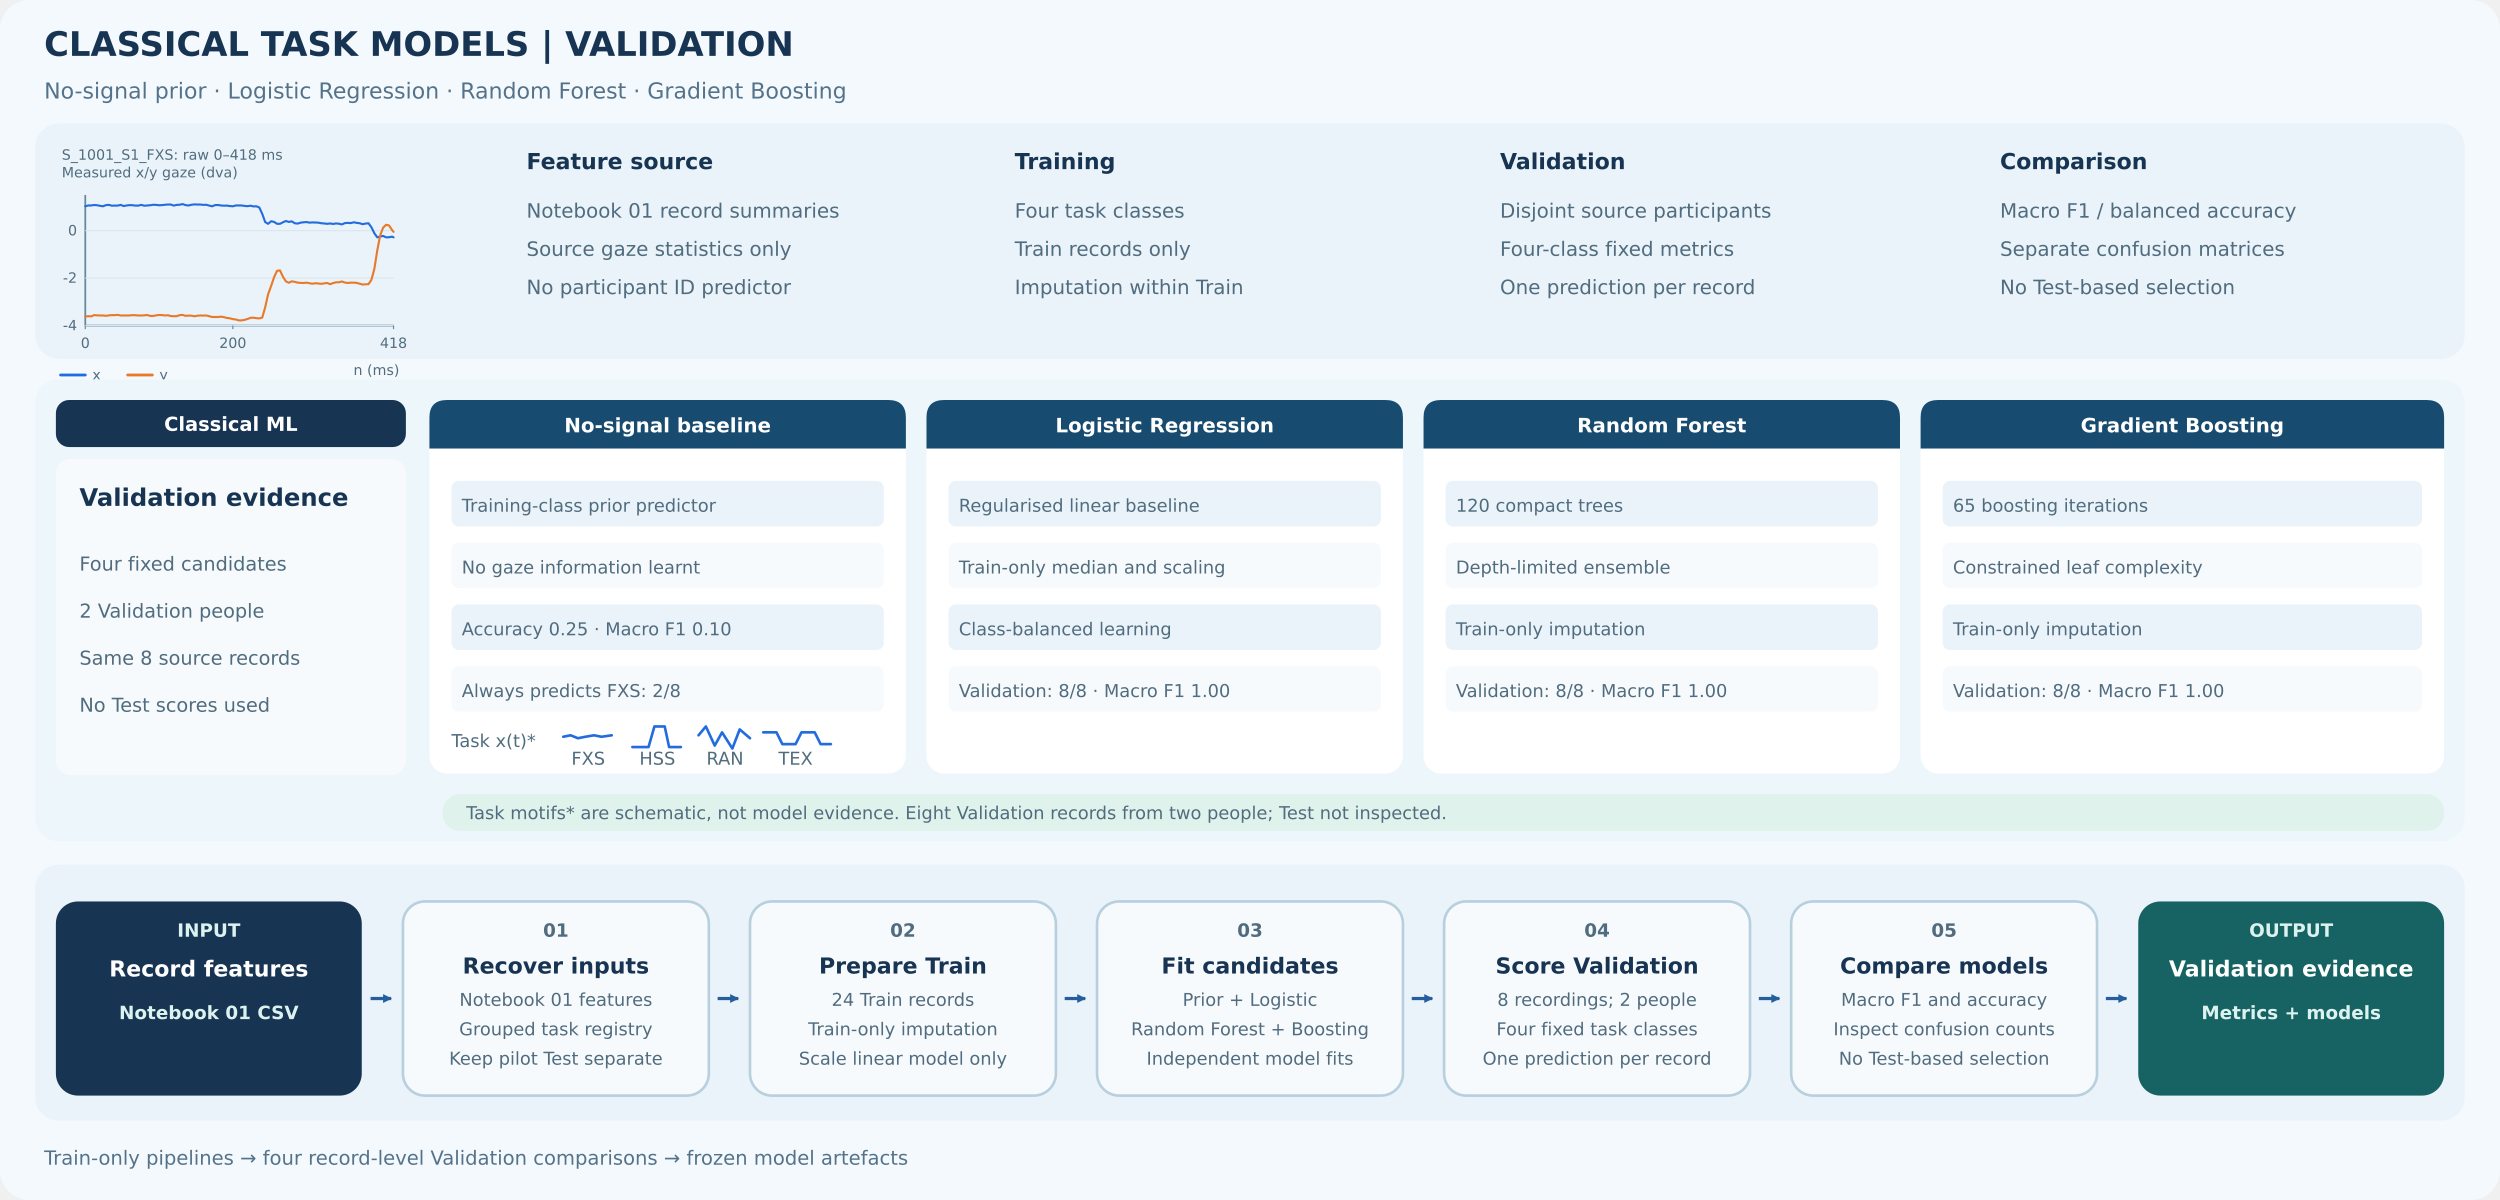
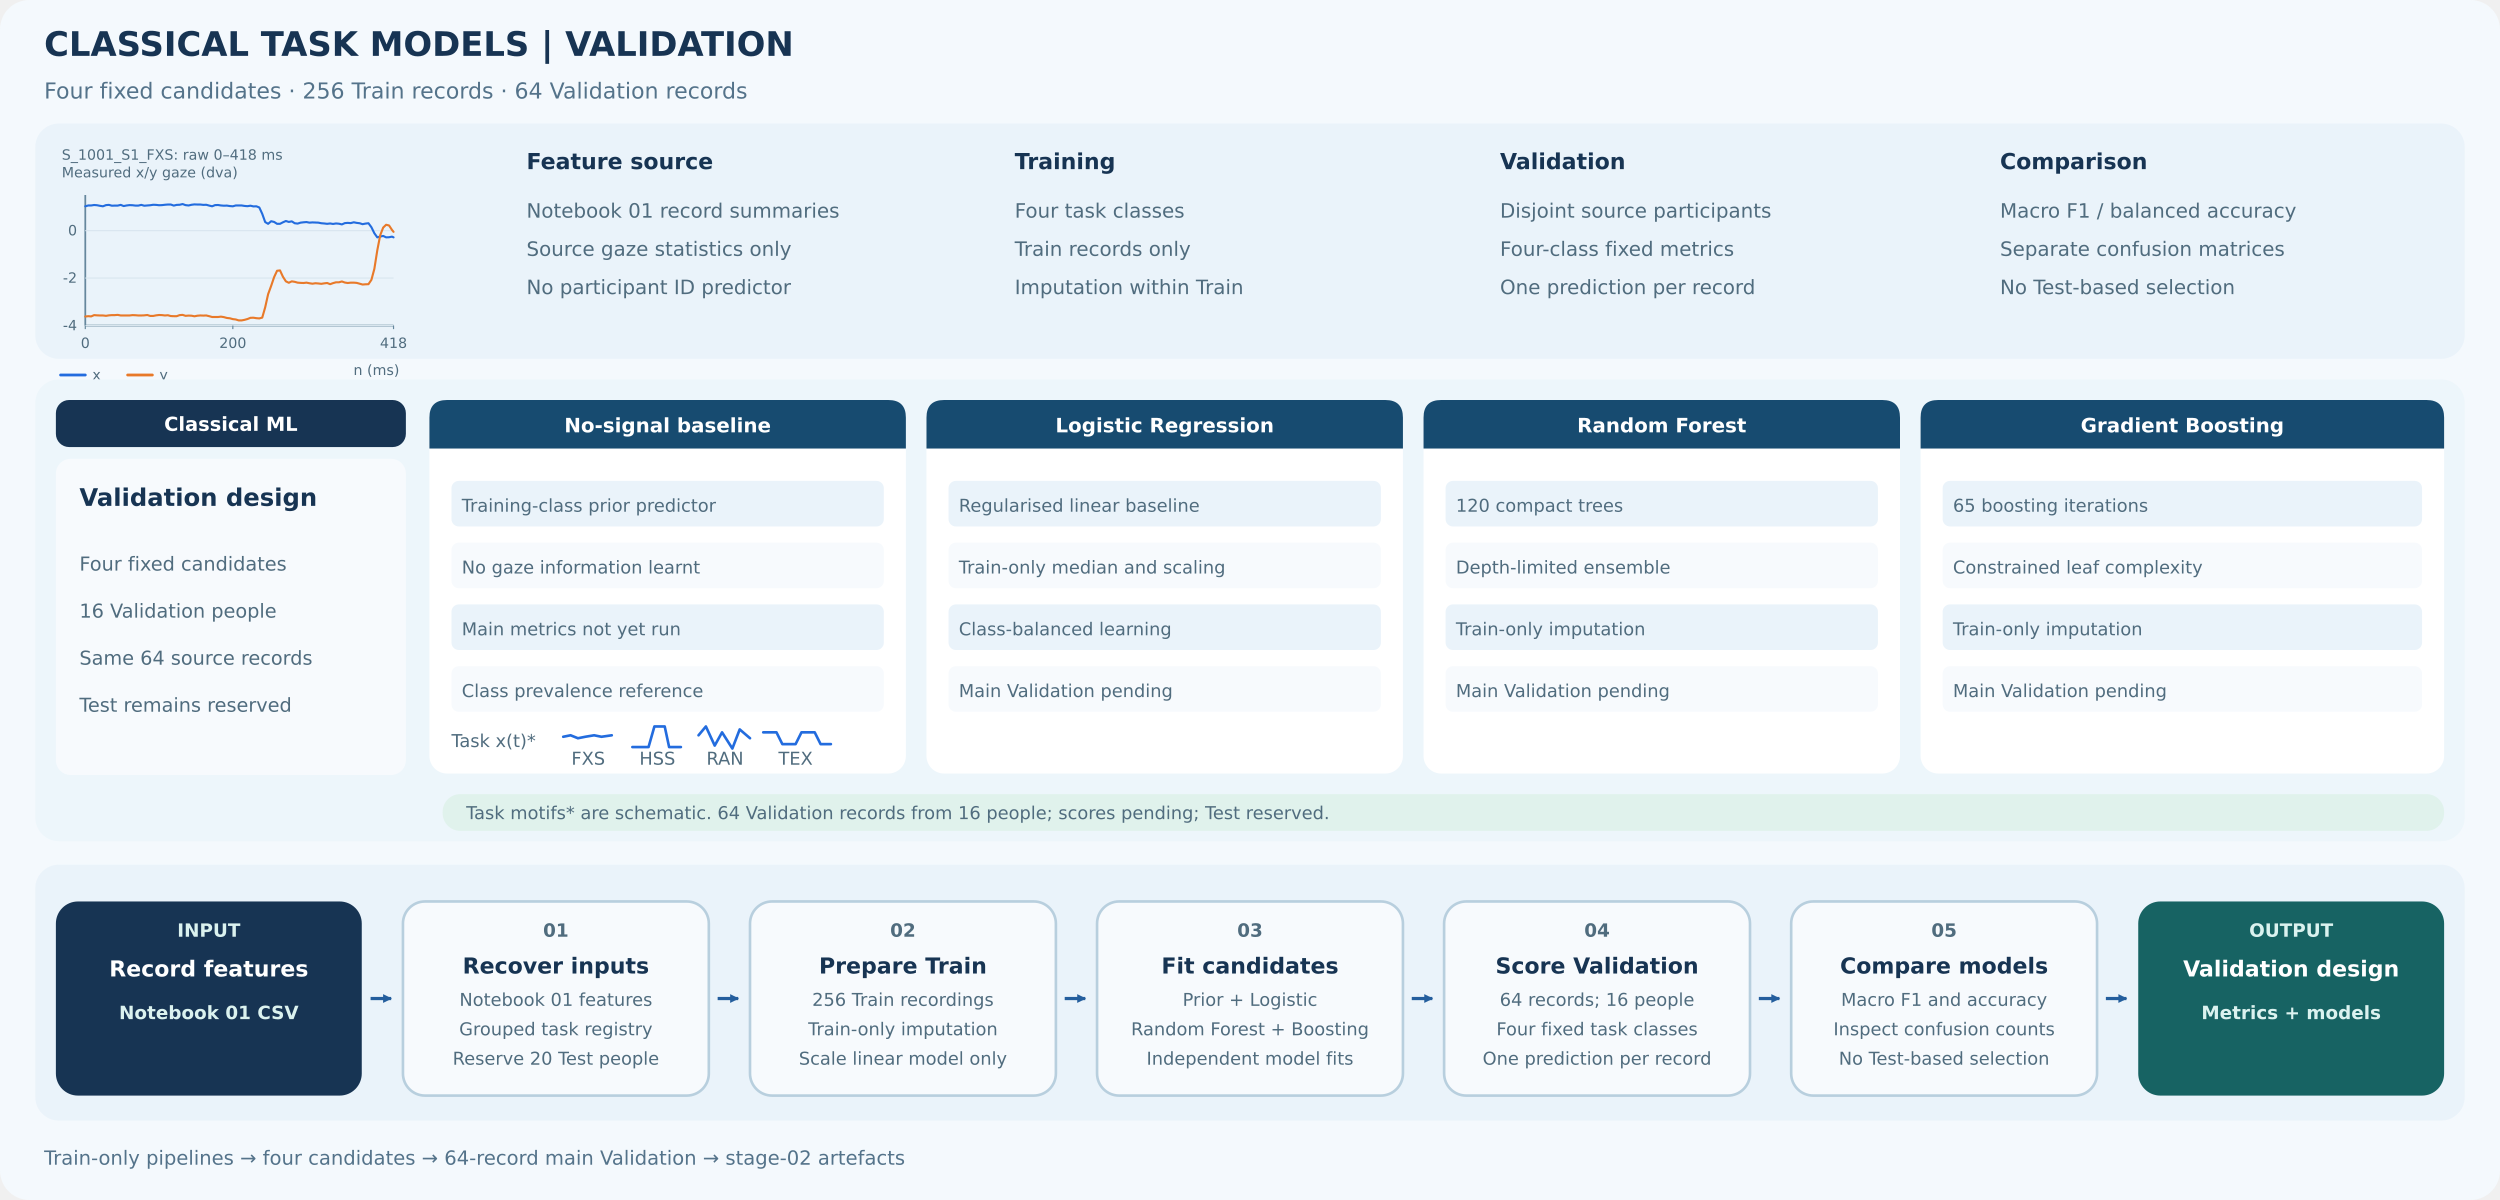
<svg xmlns="http://www.w3.org/2000/svg" width="1700" height="816" viewBox="0 0 1700 816" role="img" aria-labelledby="svg-title svg-desc">
  <defs>
    <style>
.title{font:700 23px DejaVu Sans,Arial,sans-serif;fill:#173453}.subtitle{font:400 15px DejaVu Sans,Arial,sans-serif;fill:#54738A}.sourceheading{font:700 11.5px DejaVu Sans,Arial,sans-serif;fill:#53738A}.sourcebody{font:400 13px DejaVu Sans,Arial,sans-serif;fill:#173453}.ctxhead{font:700 15px DejaVu Sans,Arial,sans-serif;fill:#173453}.ctxbody{font:400 13.5px DejaVu Sans,Arial,sans-serif;fill:#506C7E}.focushead{font:700 16.5px DejaVu Sans,Arial,sans-serif;fill:#173453}.focusbody{font:400 13.1px DejaVu Sans,Arial,sans-serif;fill:#506C7E}.sectionlabel{font:700 13.2px DejaVu Sans,Arial,sans-serif;fill:white}.panelhead{font:700 13.5px DejaVu Sans,Arial,sans-serif;fill:white}.panelbody{font:400 12.1px DejaVu Sans,Arial,sans-serif;fill:#506C7E}.nodeid{font:700 12.5px DejaVu Sans,Arial,sans-serif;fill:#506C7E}.nodetitle{font:700 15px DejaVu Sans,Arial,sans-serif;fill:#173453}.nodedesc{font:400 12.1px DejaVu Sans,Arial,sans-serif;fill:#506C7E}.endnodeid{font:700 12.5px DejaVu Sans,Arial,sans-serif;fill:#DBF2EF}.endnodetitle{font:700 15px DejaVu Sans,Arial,sans-serif;fill:white}.footer{font:400 13.3px DejaVu Sans,Arial,sans-serif;fill:#54738A}.overview-id{font:700 11.3px DejaVu Sans,Arial,sans-serif;fill:#506C7E}.overview-title{font:700 12.9px DejaVu Sans,Arial,sans-serif;fill:#173453}.overview-body{font:400 10.9px DejaVu Sans,Arial,sans-serif;fill:#506C7E}.overview-terminal-id{font:700 11.3px DejaVu Sans,Arial,sans-serif;fill:#DBF2EF}.overview-terminal-title{font:700 12.9px DejaVu Sans,Arial,sans-serif;fill:#FFFFFF}.overview-terminal-body{font:400 10.9px DejaVu Sans,Arial,sans-serif;fill:#DBF2EF}</style>
    <marker id="arr" markerWidth="6" markerHeight="6" refX="5.5" refY="3" orient="auto" markerUnits="userSpaceOnUse">
      <path d="M0 0 L6 3 L0 6 Z" fill="#245E9D" />
    </marker>
  </defs>
  <rect x="0" y="0" width="1700" height="816" rx="20" fill="#F4F9FD" stroke="none" stroke-width="1" />
  <g id="band-0-header">
    <text x="30" y="38" class="title">CLASSICAL TASK MODELS | VALIDATION</text>
-     <text x="30" y="67" class="subtitle">No-signal prior · Logistic Regression · Random Forest · Gradient Boosting</text>
+     <text x="30" y="67" class="subtitle">Four fixed candidates · 256 Train records · 64 Validation records</text>
  </g>
  <g id="band-1-context">
    <rect x="24" y="84" width="1652" height="160" rx="16" fill="#EAF3FA" stroke-width="2" />
    <g id="source-record" aria-label="Measured horizontal and vertical gaze excerpt from original GazeBase record S_1001_S1_FXS" transform="translate(-204.4 -153) scale(0.8)">
      <text x="308" y="327" class="panelbody">S_1001_S1_FXS: raw 0–418 ms</text>
      <text x="308" y="342" class="panelbody">Measured x/y gaze (dva)</text>
      <line x1="328" y1="357" x2="328" y2="468" stroke="#66879D" stroke-width="1.5" />
      <line x1="328" y1="468" x2="590" y2="468" stroke="#66879D" stroke-width="1.5" />
      <line x1="328" y1="468" x2="590" y2="468" stroke="#D9E6EF" stroke-width="1" />
      <text x="321" y="472" class="panelbody" text-anchor="end">-4</text>
      <line x1="328" y1="427.6" x2="590" y2="427.6" stroke="#D9E6EF" stroke-width="1" />
      <text x="321" y="431.6" class="panelbody" text-anchor="end">-2</text>
      <line x1="328" y1="387.3" x2="590" y2="387.3" stroke="#D9E6EF" stroke-width="1" />
      <text x="321" y="391.3" class="panelbody" text-anchor="end">0</text>
      <line x1="328" y1="468" x2="328" y2="471" stroke="#66879D" stroke-width="1" />
      <text x="328" y="487" class="panelbody" text-anchor="middle">0</text>
      <line x1="453.4" y1="468" x2="453.4" y2="471" stroke="#66879D" stroke-width="1" />
      <text x="453.4" y="487" class="panelbody" text-anchor="middle">200</text>
      <line x1="590" y1="468" x2="590" y2="471" stroke="#66879D" stroke-width="1" />
      <text x="590" y="487" class="panelbody" text-anchor="middle">418</text>
      <path d="M328.0 366.6 L330.5 365.9 L333.0 365.9 L335.5 365.5 L338.0 365.7 L340.5 366.2 L343.0 366.6 L345.6 365.6 L348.1 365.4 L350.6 366.1 L353.1 366.0 L355.6 366.0 L358.1 365.4 L360.6 366.4 L363.1 365.9 L365.6 365.6 L368.1 365.7 L370.6 366.0 L373.1 366.0 L375.6 365.4 L378.1 366.1 L380.7 365.9 L383.2 365.7 L385.7 365.3 L388.2 365.4 L390.7 365.7 L393.2 365.6 L395.7 365.3 L398.2 365.1 L400.7 365.1 L403.2 366.0 L405.7 365.4 L408.2 365.3 L410.7 364.7 L413.2 365.6 L415.8 365.9 L418.3 365.3 L420.8 365.0 L423.3 365.1 L425.8 365.1 L428.3 365.4 L430.8 365.3 L433.3 366.0 L435.8 366.6 L438.3 365.6 L440.8 365.5 L443.3 365.9 L445.8 366.1 L448.3 366.0 L450.9 366.4 L453.4 366.6 L455.9 365.9 L458.4 365.9 L460.9 365.9 L463.4 366.3 L465.9 366.5 L468.4 366.1 L470.9 366.7 L473.4 366.6 L475.9 367.6 L478.4 373.0 L480.9 380.0 L483.4 381.5 L486.0 379.3 L488.5 379.9 L491.0 381.5 L493.5 381.5 L496.0 380.2 L498.5 379.1 L501.0 379.9 L503.5 379.4 L506.0 381.0 L508.5 381.3 L511.0 380.5 L513.5 380.2 L516.0 380.0 L518.5 380.5 L521.1 380.3 L523.6 380.4 L526.1 380.5 L528.6 381.0 L531.1 381.2 L533.6 381.5 L536.1 381.2 L538.6 381.6 L541.1 381.2 L543.6 381.4 L546.1 382.0 L548.6 380.9 L551.1 380.7 L553.6 380.9 L556.2 380.2 L558.7 380.7 L561.2 381.0 L563.7 381.8 L566.2 381.3 L568.7 381.0 L571.2 384.4 L573.7 389.5 L576.2 393.0 L578.7 392.3 L581.2 391.8 L583.7 393.0 L586.2 392.9 L588.7 392.4 L590.0 393.0" fill="none" stroke="#236CDE" stroke-width="1.8" stroke-linecap="round" stroke-linejoin="round" />
      <path d="M328.0 460.3 L330.5 460.0 L333.0 460.2 L335.5 459.1 L338.0 459.3 L340.5 459.4 L343.0 459.4 L345.6 459.7 L348.1 459.3 L350.6 459.1 L353.1 459.1 L355.6 458.9 L358.1 459.4 L360.6 459.4 L363.1 459.4 L365.6 459.4 L368.1 459.1 L370.6 459.2 L373.1 459.4 L375.6 459.4 L378.1 459.3 L380.7 459.0 L383.2 459.8 L385.7 459.8 L388.2 459.3 L390.7 459.0 L393.2 459.1 L395.7 459.4 L398.2 459.2 L400.7 459.9 L403.2 460.0 L405.7 460.0 L408.2 459.1 L410.7 458.9 L413.2 459.7 L415.8 459.5 L418.3 459.6 L420.8 460.1 L423.3 459.6 L425.8 459.4 L428.3 459.5 L430.8 459.4 L433.3 460.0 L435.8 460.7 L438.3 460.7 L440.8 460.7 L443.3 460.4 L445.8 460.8 L448.3 461.5 L450.9 461.8 L453.4 462.5 L455.9 462.8 L458.4 463.6 L460.9 463.6 L463.4 463.1 L465.9 462.4 L468.4 461.4 L470.9 461.3 L473.4 461.7 L475.9 461.9 L478.4 461.2 L480.9 452.5 L483.4 441.3 L486.0 434.2 L488.5 426.8 L491.0 421.4 L493.5 421.1 L496.0 426.5 L498.5 430.4 L501.0 431.6 L503.5 430.4 L506.0 430.8 L508.5 431.5 L511.0 431.7 L513.5 431.8 L516.0 431.5 L518.5 432.0 L521.1 432.4 L523.6 432.0 L526.1 432.2 L528.6 432.5 L531.1 432.1 L533.6 431.8 L536.1 432.8 L538.6 431.9 L541.1 431.2 L543.6 431.2 L546.1 430.5 L548.6 431.4 L551.1 431.8 L553.6 431.5 L556.2 431.5 L558.7 431.7 L561.2 432.4 L563.7 433.1 L566.2 432.9 L568.7 432.8 L571.2 429.1 L573.7 419.8 L576.2 404.0 L578.7 391.1 L581.2 384.7 L583.7 382.3 L586.2 382.9 L588.7 386.7 L590.0 388.3" fill="none" stroke="#E87929" stroke-width="1.8" stroke-linecap="round" stroke-linejoin="round" />
      <path d="M307 510 L328 510" fill="none" stroke="#236CDE" stroke-width="2.4" stroke-linecap="round" stroke-linejoin="round" />
      <text x="334" y="514" class="panelbody">x</text>
      <path d="M364 510 L385 510" fill="none" stroke="#E87929" stroke-width="2.4" stroke-linecap="round" stroke-linejoin="round" />
      <text x="391" y="514" class="panelbody">y</text>
      <text x="595" y="510" class="panelbody" text-anchor="end">n (ms)</text>
    </g>
    <g id="context-1">
      <text x="358" y="115" class="ctxhead">Feature source</text>
      <text x="358" y="148" class="ctxbody">Notebook 01 record summaries</text>
      <text x="358" y="174" class="ctxbody">Source gaze statistics only</text>
      <text x="358" y="200" class="ctxbody">No participant ID predictor</text>
    </g>
    <g id="context-2">
      <text x="690" y="115" class="ctxhead">Training</text>
      <text x="690" y="148" class="ctxbody">Four task classes</text>
      <text x="690" y="174" class="ctxbody">Train records only</text>
      <text x="690" y="200" class="ctxbody">Imputation within Train</text>
    </g>
    <g id="context-3">
      <text x="1020" y="115" class="ctxhead">Validation</text>
      <text x="1020" y="148" class="ctxbody">Disjoint source participants</text>
      <text x="1020" y="174" class="ctxbody">Four-class fixed metrics</text>
      <text x="1020" y="200" class="ctxbody">One prediction per record</text>
    </g>
    <g id="context-4">
      <text x="1360" y="115" class="ctxhead">Comparison</text>
      <text x="1360" y="148" class="ctxbody">Macro F1 / balanced accuracy</text>
      <text x="1360" y="174" class="ctxbody">Separate confusion matrices</text>
      <text x="1360" y="200" class="ctxbody">No Test-based selection</text>
    </g>
  </g>
  <g id="band-2-analysis">
    <rect x="24" y="258" width="1652" height="314" rx="16" fill="#EDF6FB" stroke-width="1.5" />
    <g id="focus">
      <rect x="38" y="272" width="238" height="32" rx="9" fill="#173453" stroke-width="1.5" />
      <text x="157" y="293" class="sectionlabel" text-anchor="middle">Classical ML</text>
      <rect x="38" y="312" width="238" height="215" rx="10" fill="#F7FAFD" stroke-width="1.5" />
-       <text x="54" y="344" class="focushead">Validation evidence</text>
+       <text x="54" y="344" class="focushead">Validation design</text>
      <text x="54" y="388" class="focusbody">Four fixed candidates</text>
-       <text x="54" y="420" class="focusbody">2 Validation people</text>
-       <text x="54" y="452" class="focusbody">Same 8 source records</text>
-       <text x="54" y="484" class="focusbody">No Test scores used</text>
+       <text x="54" y="420" class="focusbody">16 Validation people</text>
+       <text x="54" y="452" class="focusbody">Same 64 source records</text>
+       <text x="54" y="484" class="focusbody">Test remains reserved</text>
    </g>
    <g id="panels">
      <g id="panel-1">
        <rect x="292" y="272" width="324" height="254" rx="12" fill="#FFFFFF" stroke-width="1.5" />
        <path d="M304 272 H604 Q616 272 616 284 V305 H292 V284 Q292 272 304 272Z" fill="#174B70" />
        <text x="454" y="294" class="panelhead" text-anchor="middle">No-signal baseline</text>
        <g id="scientific-panel-1">
          <rect x="307" y="327" width="294" height="31" rx="5" fill="#EAF3FA" stroke-width="0" />
          <text x="314" y="348" class="panelbody">Training-class prior predictor</text>
          <rect x="307" y="369" width="294" height="31" rx="5" fill="#F7FAFD" stroke-width="0" />
          <text x="314" y="390" class="panelbody">No gaze information learnt</text>
          <rect x="307" y="411" width="294" height="31" rx="5" fill="#EAF3FA" stroke-width="0" />
-           <text x="314" y="432" class="panelbody">Accuracy 0.25 · Macro F1 0.10</text>
+           <text x="314" y="432" class="panelbody">Main metrics not yet run</text>
          <rect x="307" y="453" width="294" height="31" rx="5" fill="#F7FAFD" stroke-width="0" />
-           <text x="314" y="474" class="panelbody">Always predicts FXS: 2/8</text>
+           <text x="314" y="474" class="panelbody">Class prevalence reference</text>
          <g id="task-signal-motifs" aria-label="Illustrative source-task motion motifs, not measured traces or model predictions">
            <text x="307" y="508" class="panelbody">Task x(t)*</text>
            <path d="M383 501 L388 500 L393 502 L398 501 L404 500 L409 501 L416 500" fill="none" stroke="#236CDE" stroke-width="1.8" stroke-linecap="round" />
            <path d="M430 508 H441 L445 494 H452 L455 508 H463" fill="none" stroke="#236CDE" stroke-width="1.8" stroke-linecap="round" stroke-linejoin="round" />
            <path d="M475 500 L480 494 L486 507 L491 498 L498 509 L503 496 L510 502" fill="none" stroke="#236CDE" stroke-width="1.8" stroke-linecap="round" stroke-linejoin="round" />
            <path d="M519 498 H528 L532 506 H541 L545 498 H554 L558 506 H565" fill="none" stroke="#236CDE" stroke-width="1.8" stroke-linecap="round" stroke-linejoin="round" />
            <text x="400" y="520" class="panelbody" text-anchor="middle">FXS</text>
            <text x="447" y="520" class="panelbody" text-anchor="middle">HSS</text>
            <text x="493" y="520" class="panelbody" text-anchor="middle">RAN</text>
            <text x="541" y="520" class="panelbody" text-anchor="middle">TEX</text>
          </g>
        </g>
      </g>
      <g id="panel-2">
        <rect x="630" y="272" width="324" height="254" rx="12" fill="#FFFFFF" stroke-width="1.5" />
        <path d="M642 272 H942 Q954 272 954 284 V305 H630 V284 Q630 272 642 272Z" fill="#174B70" />
        <text x="792" y="294" class="panelhead" text-anchor="middle">Logistic Regression</text>
        <g id="scientific-panel-2">
          <rect x="645" y="327" width="294" height="31" rx="5" fill="#EAF3FA" stroke-width="0" />
          <text x="652" y="348" class="panelbody">Regularised linear baseline</text>
          <rect x="645" y="369" width="294" height="31" rx="5" fill="#F7FAFD" stroke-width="0" />
          <text x="652" y="390" class="panelbody">Train-only median and scaling</text>
          <rect x="645" y="411" width="294" height="31" rx="5" fill="#EAF3FA" stroke-width="0" />
          <text x="652" y="432" class="panelbody">Class-balanced learning</text>
          <rect x="645" y="453" width="294" height="31" rx="5" fill="#F7FAFD" stroke-width="0" />
-           <text x="652" y="474" class="panelbody">Validation: 8/8 · Macro F1 1.00</text>
+           <text x="652" y="474" class="panelbody">Main Validation pending</text>
        </g>
      </g>
      <g id="panel-3">
        <rect x="968" y="272" width="324" height="254" rx="12" fill="#FFFFFF" stroke-width="1.5" />
        <path d="M980 272 H1280 Q1292 272 1292 284 V305 H968 V284 Q968 272 980 272Z" fill="#174B70" />
        <text x="1130" y="294" class="panelhead" text-anchor="middle">Random Forest</text>
        <g id="scientific-panel-3">
          <rect x="983" y="327" width="294" height="31" rx="5" fill="#EAF3FA" stroke-width="0" />
          <text x="990" y="348" class="panelbody">120 compact trees</text>
          <rect x="983" y="369" width="294" height="31" rx="5" fill="#F7FAFD" stroke-width="0" />
          <text x="990" y="390" class="panelbody">Depth-limited ensemble</text>
          <rect x="983" y="411" width="294" height="31" rx="5" fill="#EAF3FA" stroke-width="0" />
          <text x="990" y="432" class="panelbody">Train-only imputation</text>
          <rect x="983" y="453" width="294" height="31" rx="5" fill="#F7FAFD" stroke-width="0" />
-           <text x="990" y="474" class="panelbody">Validation: 8/8 · Macro F1 1.00</text>
+           <text x="990" y="474" class="panelbody">Main Validation pending</text>
        </g>
      </g>
      <g id="panel-4">
        <rect x="1306" y="272" width="356" height="254" rx="12" fill="#FFFFFF" stroke-width="1.5" />
        <path d="M1318 272 H1650 Q1662 272 1662 284 V305 H1306 V284 Q1306 272 1318 272Z" fill="#174B70" />
        <text x="1484" y="294" class="panelhead" text-anchor="middle">Gradient Boosting</text>
        <g id="scientific-panel-4">
          <rect x="1321" y="327" width="326" height="31" rx="5" fill="#EAF3FA" stroke-width="0" />
          <text x="1328" y="348" class="panelbody">65 boosting iterations</text>
          <rect x="1321" y="369" width="326" height="31" rx="5" fill="#F7FAFD" stroke-width="0" />
          <text x="1328" y="390" class="panelbody">Constrained leaf complexity</text>
          <rect x="1321" y="411" width="326" height="31" rx="5" fill="#EAF3FA" stroke-width="0" />
          <text x="1328" y="432" class="panelbody">Train-only imputation</text>
          <rect x="1321" y="453" width="326" height="31" rx="5" fill="#F7FAFD" stroke-width="0" />
-           <text x="1328" y="474" class="panelbody">Validation: 8/8 · Macro F1 1.00</text>
+           <text x="1328" y="474" class="panelbody">Main Validation pending</text>
        </g>
      </g>
    </g>
    <g id="scientific-note">
      <rect x="301" y="540" width="1361" height="25" rx="12" fill="#E0F2EC" stroke-width="1.5" />
-       <text x="317" y="557" class="panelbody">Task motifs* are schematic, not model evidence. Eight Validation records from two people; Test not inspected.</text>
+       <text x="317" y="557" class="panelbody">Task motifs* are schematic. 64 Validation records from 16 people; scores pending; Test reserved.</text>
    </g>
  </g>
  <g id="band-3-workflow">
    <rect x="24" y="588" width="1652" height="174" rx="16" fill="#EAF3FA" stroke-width="2" />
    <g id="nodes">
      <g id="node-0">
        <rect x="38" y="613" width="208" height="132" rx="15" fill="#173453" stroke-width="1.8" />
        <text x="142" y="637" class="endnodeid" text-anchor="middle">INPUT</text>
        <text x="142" y="664" class="endnodetitle" text-anchor="middle">Record features</text>
        <text x="142" y="693" class="endnodeid" text-anchor="middle">Notebook 01 CSV</text>
      </g>
      <g id="node-1">
        <rect x="274" y="613" width="208" height="132" rx="15" fill="#F7FAFD" stroke="#B8CFDE" stroke-width="1.8" />
        <text x="378" y="637" class="nodeid" text-anchor="middle">01</text>
        <text x="378" y="662" class="nodetitle" text-anchor="middle">Recover inputs</text>
        <text x="378" y="684" class="nodedesc" text-anchor="middle">Notebook 01 features</text>
        <text x="378" y="704" class="nodedesc" text-anchor="middle">Grouped task registry</text>
-         <text x="378" y="724" class="nodedesc" text-anchor="middle">Keep pilot Test separate</text>
+         <text x="378" y="724" class="nodedesc" text-anchor="middle">Reserve 20 Test people</text>
      </g>
      <g id="node-2">
        <rect x="510" y="613" width="208" height="132" rx="15" fill="#F7FAFD" stroke="#B8CFDE" stroke-width="1.8" />
        <text x="614" y="637" class="nodeid" text-anchor="middle">02</text>
        <text x="614" y="662" class="nodetitle" text-anchor="middle">Prepare Train</text>
-         <text x="614" y="684" class="nodedesc" text-anchor="middle">24 Train records</text>
+         <text x="614" y="684" class="nodedesc" text-anchor="middle">256 Train recordings</text>
        <text x="614" y="704" class="nodedesc" text-anchor="middle">Train-only imputation</text>
        <text x="614" y="724" class="nodedesc" text-anchor="middle">Scale linear model only</text>
      </g>
      <g id="node-3">
        <rect x="746" y="613" width="208" height="132" rx="15" fill="#F7FAFD" stroke="#B8CFDE" stroke-width="1.8" />
        <text x="850" y="637" class="nodeid" text-anchor="middle">03</text>
        <text x="850" y="662" class="nodetitle" text-anchor="middle">Fit candidates</text>
        <text x="850" y="684" class="nodedesc" text-anchor="middle">Prior + Logistic</text>
        <text x="850" y="704" class="nodedesc" text-anchor="middle">Random Forest + Boosting</text>
        <text x="850" y="724" class="nodedesc" text-anchor="middle">Independent model fits</text>
      </g>
      <g id="node-4">
        <rect x="982" y="613" width="208" height="132" rx="15" fill="#F7FAFD" stroke="#B8CFDE" stroke-width="1.8" />
        <text x="1086" y="637" class="nodeid" text-anchor="middle">04</text>
        <text x="1086" y="662" class="nodetitle" text-anchor="middle">Score Validation</text>
-         <text x="1086" y="684" class="nodedesc" text-anchor="middle">8 recordings; 2 people</text>
+         <text x="1086" y="684" class="nodedesc" text-anchor="middle">64 records; 16 people</text>
        <text x="1086" y="704" class="nodedesc" text-anchor="middle">Four fixed task classes</text>
        <text x="1086" y="724" class="nodedesc" text-anchor="middle">One prediction per record</text>
      </g>
      <g id="node-5">
        <rect x="1218" y="613" width="208" height="132" rx="15" fill="#F7FAFD" stroke="#B8CFDE" stroke-width="1.8" />
        <text x="1322" y="637" class="nodeid" text-anchor="middle">05</text>
        <text x="1322" y="662" class="nodetitle" text-anchor="middle">Compare models</text>
        <text x="1322" y="684" class="nodedesc" text-anchor="middle">Macro F1 and accuracy</text>
        <text x="1322" y="704" class="nodedesc" text-anchor="middle">Inspect confusion counts</text>
        <text x="1322" y="724" class="nodedesc" text-anchor="middle">No Test-based selection</text>
      </g>
      <g id="node-6">
        <rect x="1454" y="613" width="208" height="132" rx="15" fill="#176363" stroke-width="1.8" />
        <text x="1558" y="637" class="endnodeid" text-anchor="middle">OUTPUT</text>
-         <text x="1558" y="664" class="endnodetitle" text-anchor="middle">Validation evidence</text>
+         <text x="1558" y="664" class="endnodetitle" text-anchor="middle">Validation design</text>
        <text x="1558" y="693" class="endnodeid" text-anchor="middle">Metrics + models</text>
      </g>
    </g>
    <g id="connectors">
      <line x1="252" y1="679" x2="266" y2="679" stroke="#245E9D" stroke-width="2.2" marker-end="url(#arr)" />
      <line x1="488" y1="679" x2="502" y2="679" stroke="#245E9D" stroke-width="2.2" marker-end="url(#arr)" />
      <line x1="724" y1="679" x2="738" y2="679" stroke="#245E9D" stroke-width="2.2" marker-end="url(#arr)" />
      <line x1="960" y1="679" x2="974" y2="679" stroke="#245E9D" stroke-width="2.2" marker-end="url(#arr)" />
      <line x1="1196" y1="679" x2="1210" y2="679" stroke="#245E9D" stroke-width="2.2" marker-end="url(#arr)" />
      <line x1="1432" y1="679" x2="1446" y2="679" stroke="#245E9D" stroke-width="2.2" marker-end="url(#arr)" />
    </g>
  </g>
  <g id="band-4-summary">
-     <text x="30" y="792" class="footer">Train-only pipelines → four record-level Validation comparisons → frozen model artefacts</text>
+     <text x="30" y="792" class="footer">Train-only pipelines → four candidates → 64-record main Validation → stage-02 artefacts</text>
  </g>
</svg>
